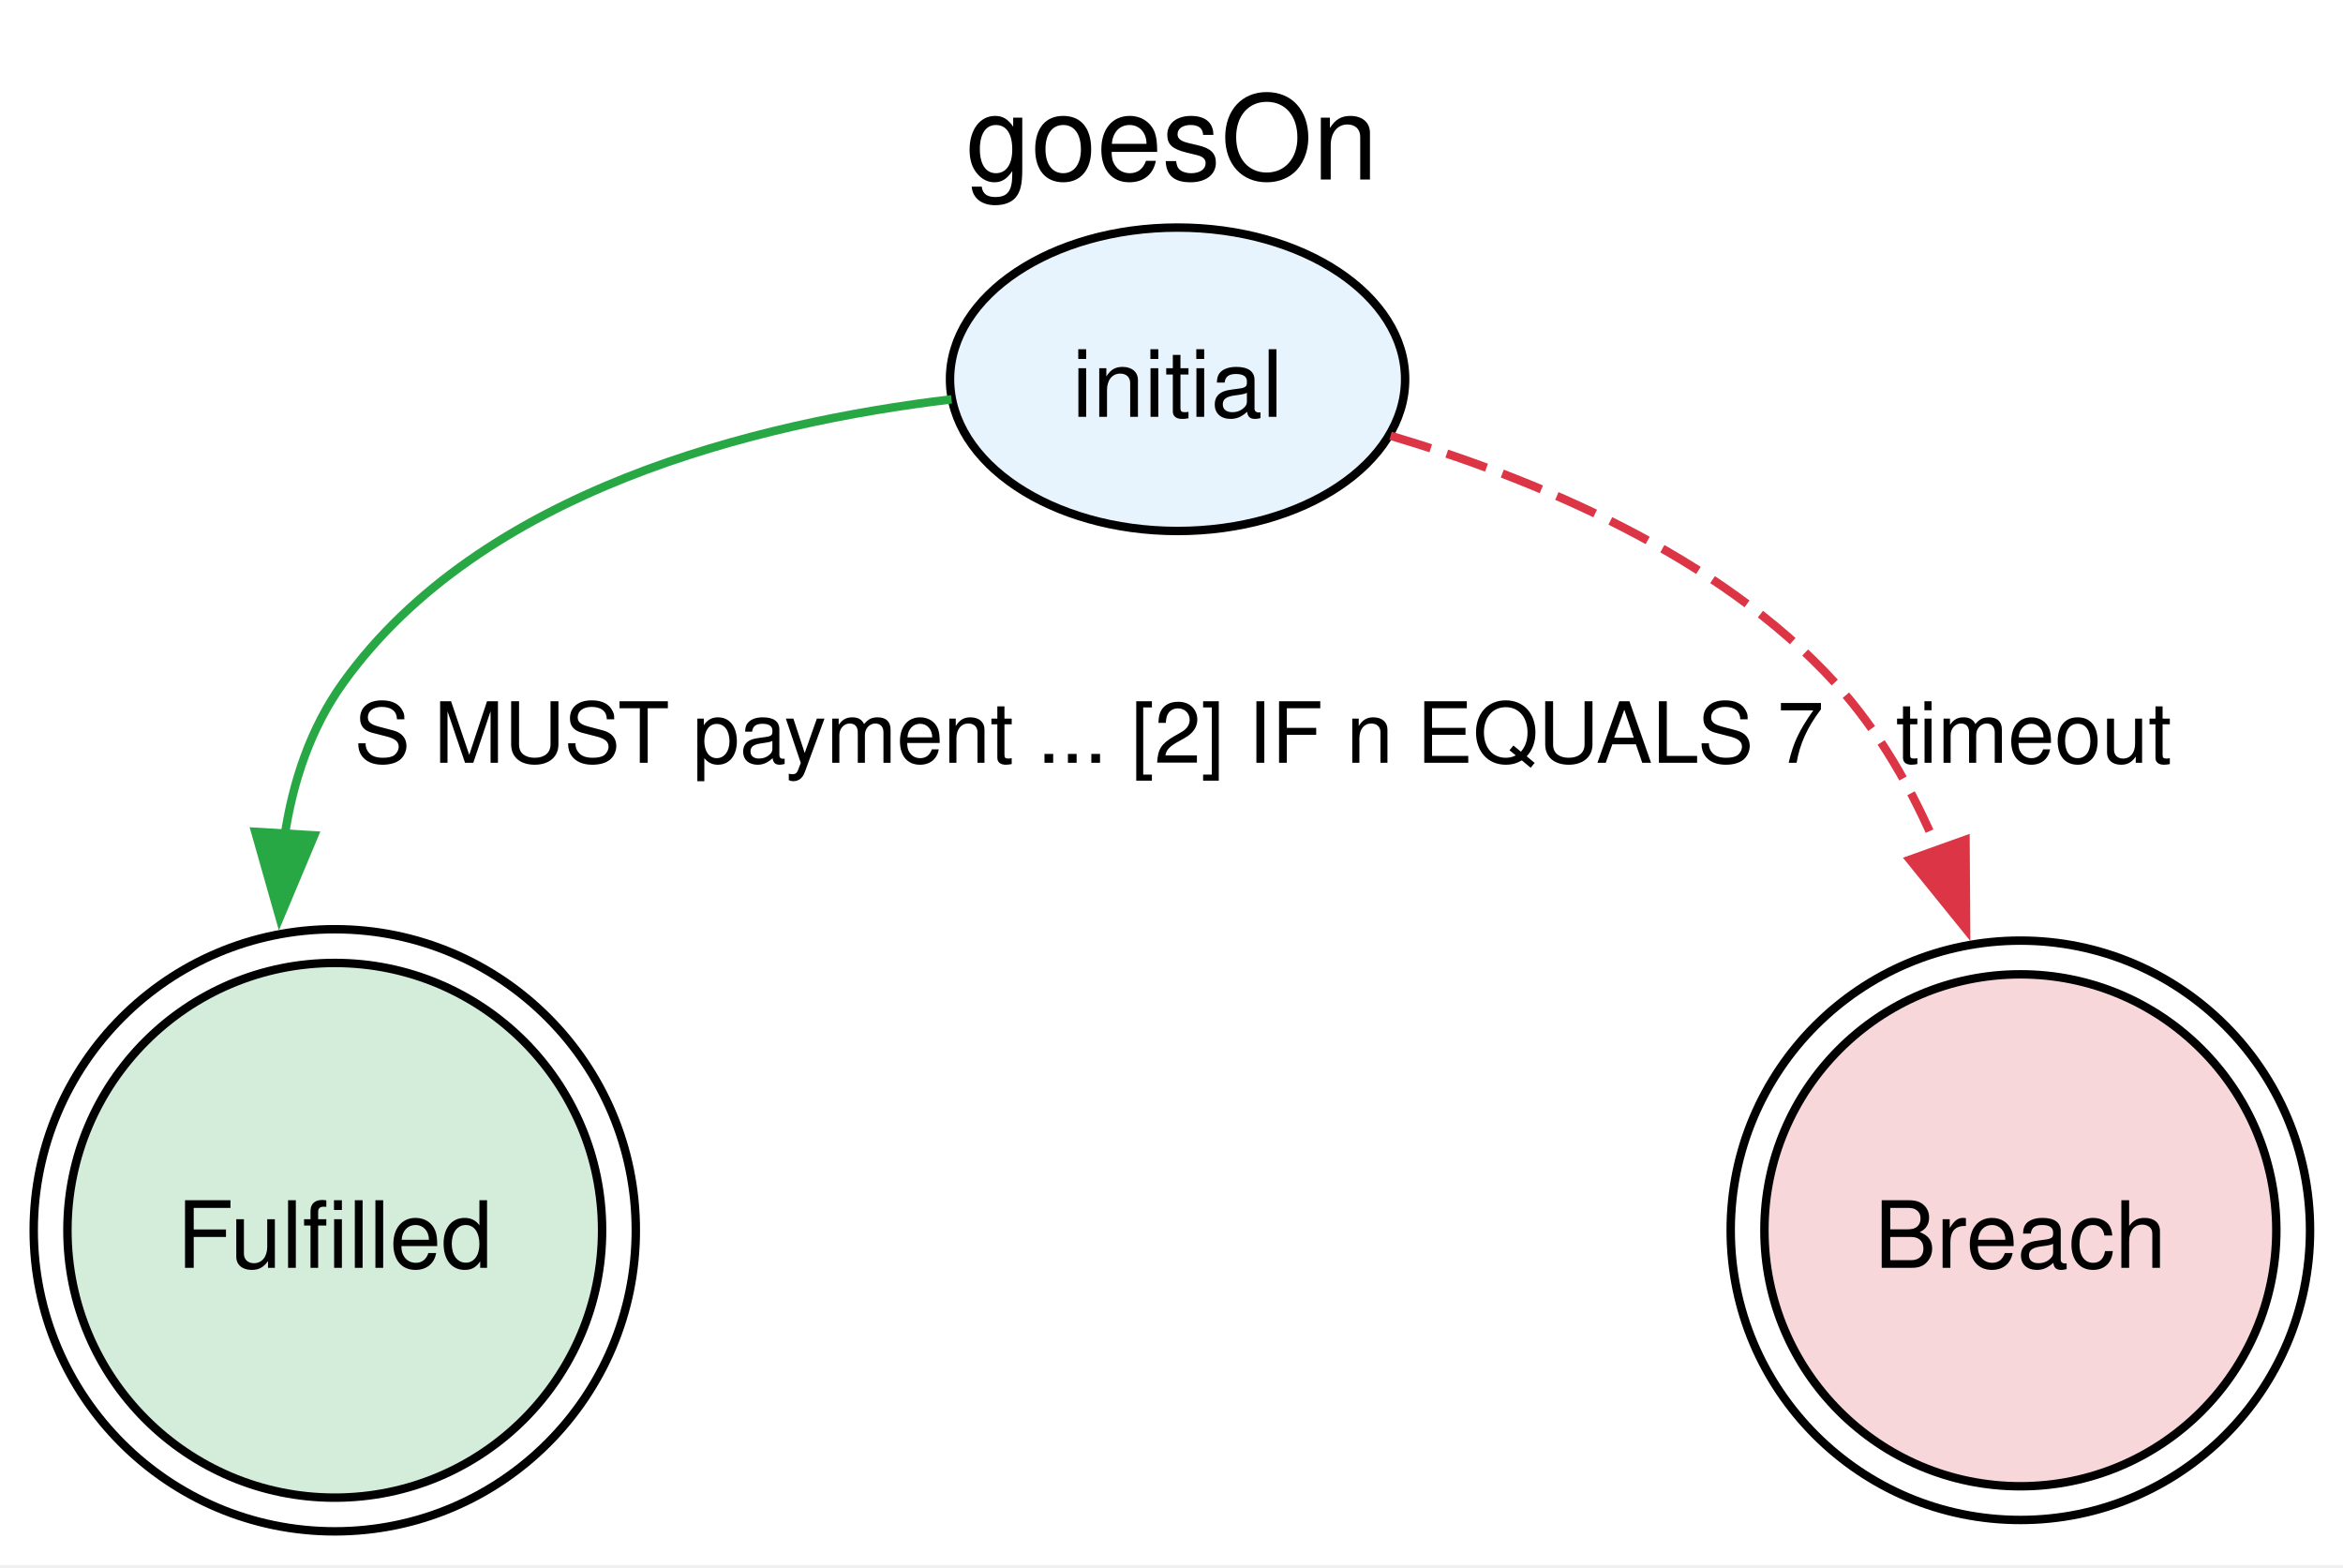
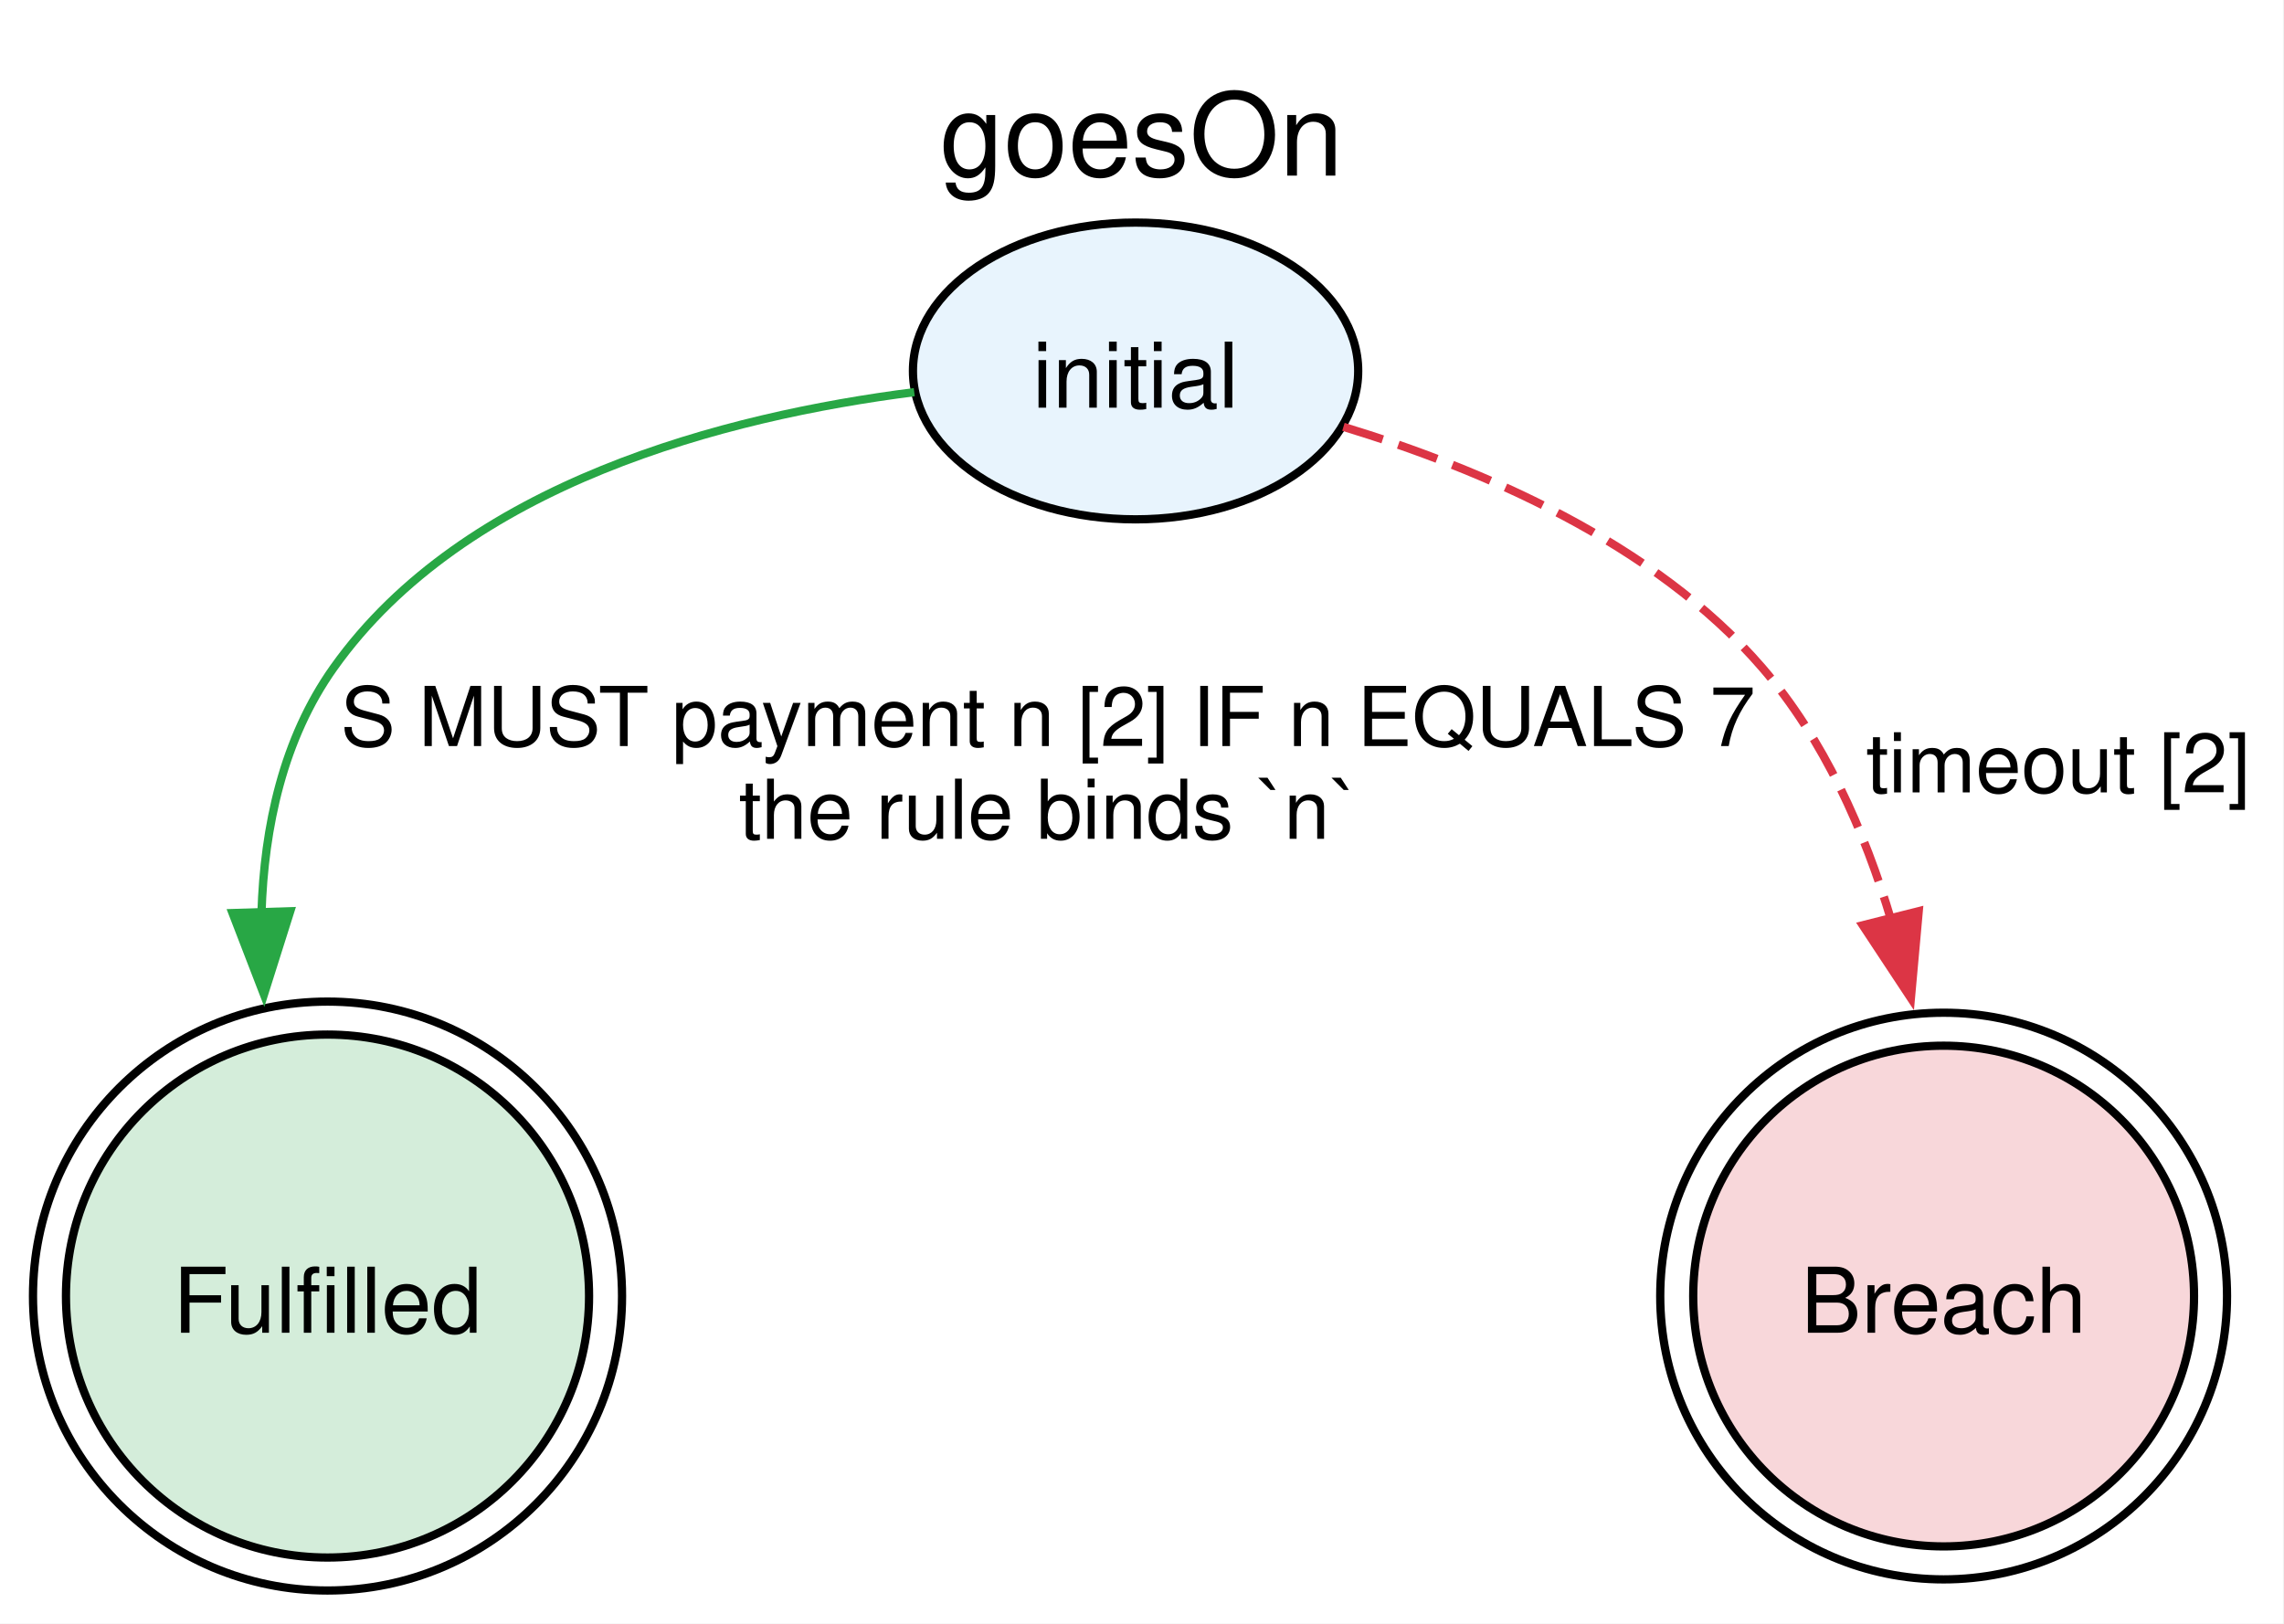
- <svg xmlns="http://www.w3.org/2000/svg" width="278pt" height="186pt" viewBox="0.00 0.00 278.00 186.00">
-   <g id="graph0" class="graph" transform="scale(1 1) rotate(0) translate(4 181.69)">
-     <polygon fill="white" stroke="none" points="-4,4 -4,-181.69 274.09,-181.69 274.09,4 -4,4" />
-     <text xml:space="preserve" text-anchor="middle" x="135.04" y="-160.39" font-family="Helvetica,sans-Serif" font-size="14.00">goesOn</text>
+ <svg xmlns="http://www.w3.org/2000/svg" width="277pt" height="197pt" viewBox="0.00 0.00 277.00 197.00">
+   <g id="graph0" class="graph" transform="scale(1 1) rotate(0) translate(4 192.94)">
+     <polygon fill="white" stroke="none" points="-4,4 -4,-192.94 272.88,-192.94 272.88,4 -4,4" />
+     <text xml:space="preserve" text-anchor="middle" x="134.44" y="-171.64" font-family="Helvetica,sans-Serif" font-size="14.00">goesOn</text>
    <g id="node1" class="node">
-       <ellipse fill="#e8f4fd" stroke="black" cx="135.72" cy="-136.69" rx="27" ry="18" />
-       <text xml:space="preserve" text-anchor="middle" x="135.72" y="-132.24" font-family="Helvetica,sans-Serif" font-size="11.00">initial</text>
+       <ellipse fill="#e8f4fd" stroke="black" cx="133.72" cy="-147.94" rx="27" ry="18" />
+       <text xml:space="preserve" text-anchor="middle" x="133.72" y="-143.49" font-family="Helvetica,sans-Serif" font-size="11.00">initial</text>
    </g>
    <g id="node2" class="node">
      <ellipse fill="#d4edda" stroke="black" cx="35.72" cy="-35.72" rx="31.72" ry="31.72" />
      <ellipse fill="none" stroke="black" cx="35.72" cy="-35.72" rx="35.72" ry="35.72" />
      <text xml:space="preserve" text-anchor="middle" x="35.72" y="-31.27" font-family="Helvetica,sans-Serif" font-size="11.00">Fulfilled</text>
    </g>
    <g id="edge1" class="edge">
-       <path fill="none" stroke="#28a745" d="M108.9,-134.31C85.61,-131.52 53.11,-123.49 36.72,-100.69 32.86,-95.32 30.74,-88.98 29.76,-82.42" />
-       <polygon fill="#28a745" stroke="#28a745" points="33.28,-82.58 29.18,-72.81 26.29,-83 33.28,-82.58" />
-       <text xml:space="preserve" text-anchor="middle" x="125.22" y="-91.19" font-family="Helvetica,sans-Serif" font-size="10.00">S MUST payment ... [2] IF n EQUALS 7</text>
+       <path fill="none" stroke="#28a745" d="M106.88,-145.37C84,-142.45 52.37,-134.32 36.47,-111.94 30.36,-103.34 28.03,-92.68 27.71,-82.11" />
+       <polygon fill="#28a745" stroke="#28a745" points="31.2,-82.4 28.01,-72.3 24.2,-82.18 31.2,-82.4" />
+       <text xml:space="preserve" text-anchor="middle" x="123.1" y="-102.44" font-family="Helvetica,sans-Serif" font-size="10.00">S MUST payment n [2] IF n EQUALS 7</text>
+       <text xml:space="preserve" text-anchor="middle" x="123.1" y="-91.19" font-family="Helvetica,sans-Serif" font-size="10.00">the rule binds `n`</text>
    </g>
    <g id="node3" class="node">
-       <ellipse fill="#f8d7da" stroke="black" cx="235.72" cy="-35.72" rx="30.37" ry="30.37" />
-       <ellipse fill="none" stroke="black" cx="235.72" cy="-35.72" rx="34.37" ry="34.37" />
-       <text xml:space="preserve" text-anchor="middle" x="235.72" y="-31.27" font-family="Helvetica,sans-Serif" font-size="11.00">Breach</text>
+       <ellipse fill="#f8d7da" stroke="black" cx="231.72" cy="-35.72" rx="30.37" ry="30.37" />
+       <ellipse fill="none" stroke="black" cx="231.72" cy="-35.72" rx="34.37" ry="34.37" />
+       <text xml:space="preserve" text-anchor="middle" x="231.72" y="-31.27" font-family="Helvetica,sans-Serif" font-size="11.00">Breach</text>
    </g>
    <g id="edge2" class="edge">
-       <path fill="none" stroke="#dc3545" stroke-dasharray="5,2" d="M160.99,-129.99C178.01,-124.93 199.81,-115.92 213.72,-100.69 218.94,-94.98 222.92,-87.98 225.97,-80.72" />
-       <polygon fill="#dc3545" stroke="#dc3545" points="229.21,-82.05 229.28,-71.46 222.62,-79.69 229.21,-82.05" />
-       <text xml:space="preserve" text-anchor="middle" x="237.32" y="-91.19" font-family="Helvetica,sans-Serif" font-size="10.00">timeout</text>
+       <path fill="none" stroke="#dc3545" stroke-dasharray="5,2" d="M158.93,-141.16C175.56,-136.1 196.63,-127.12 209.72,-111.94 217.19,-103.29 222.12,-92.21 225.38,-81.24" />
+       <polygon fill="#dc3545" stroke="#dc3545" points="228.7,-82.41 227.75,-71.86 221.91,-80.7 228.7,-82.41" />
+       <text xml:space="preserve" text-anchor="middle" x="245.63" y="-96.82" font-family="Helvetica,sans-Serif" font-size="10.00">timeout [2]</text>
    </g>
  </g>
</svg>
